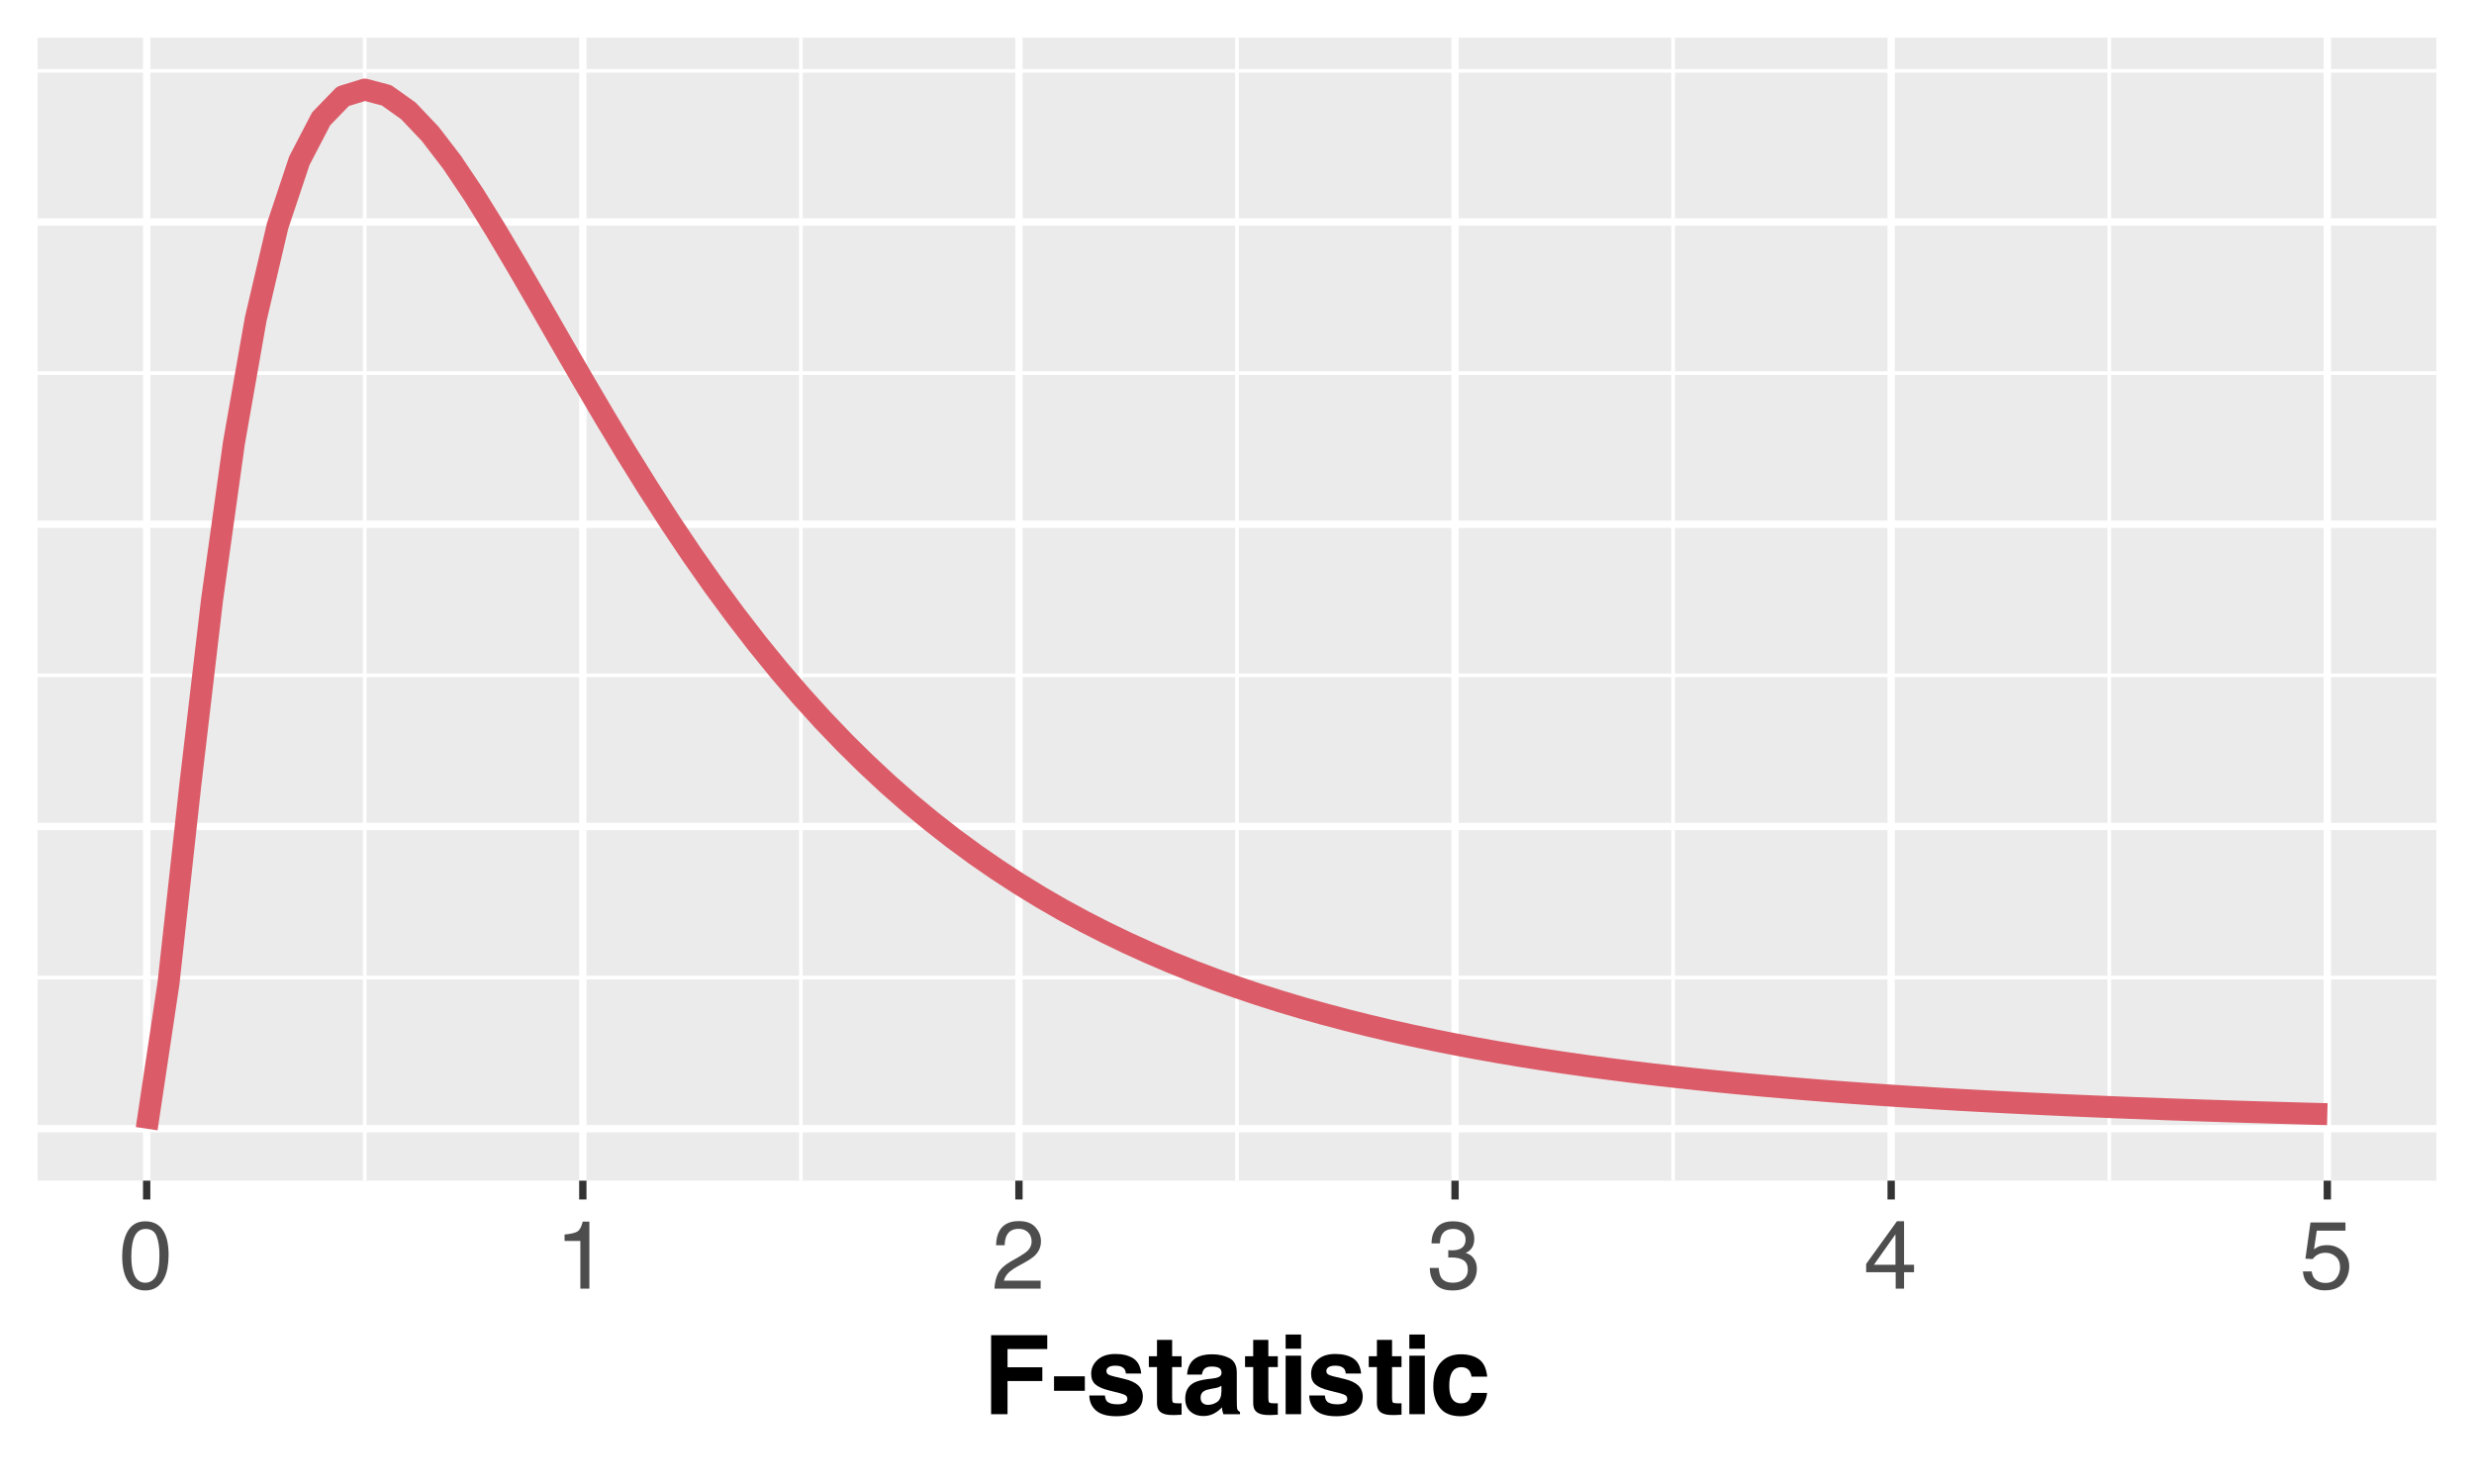
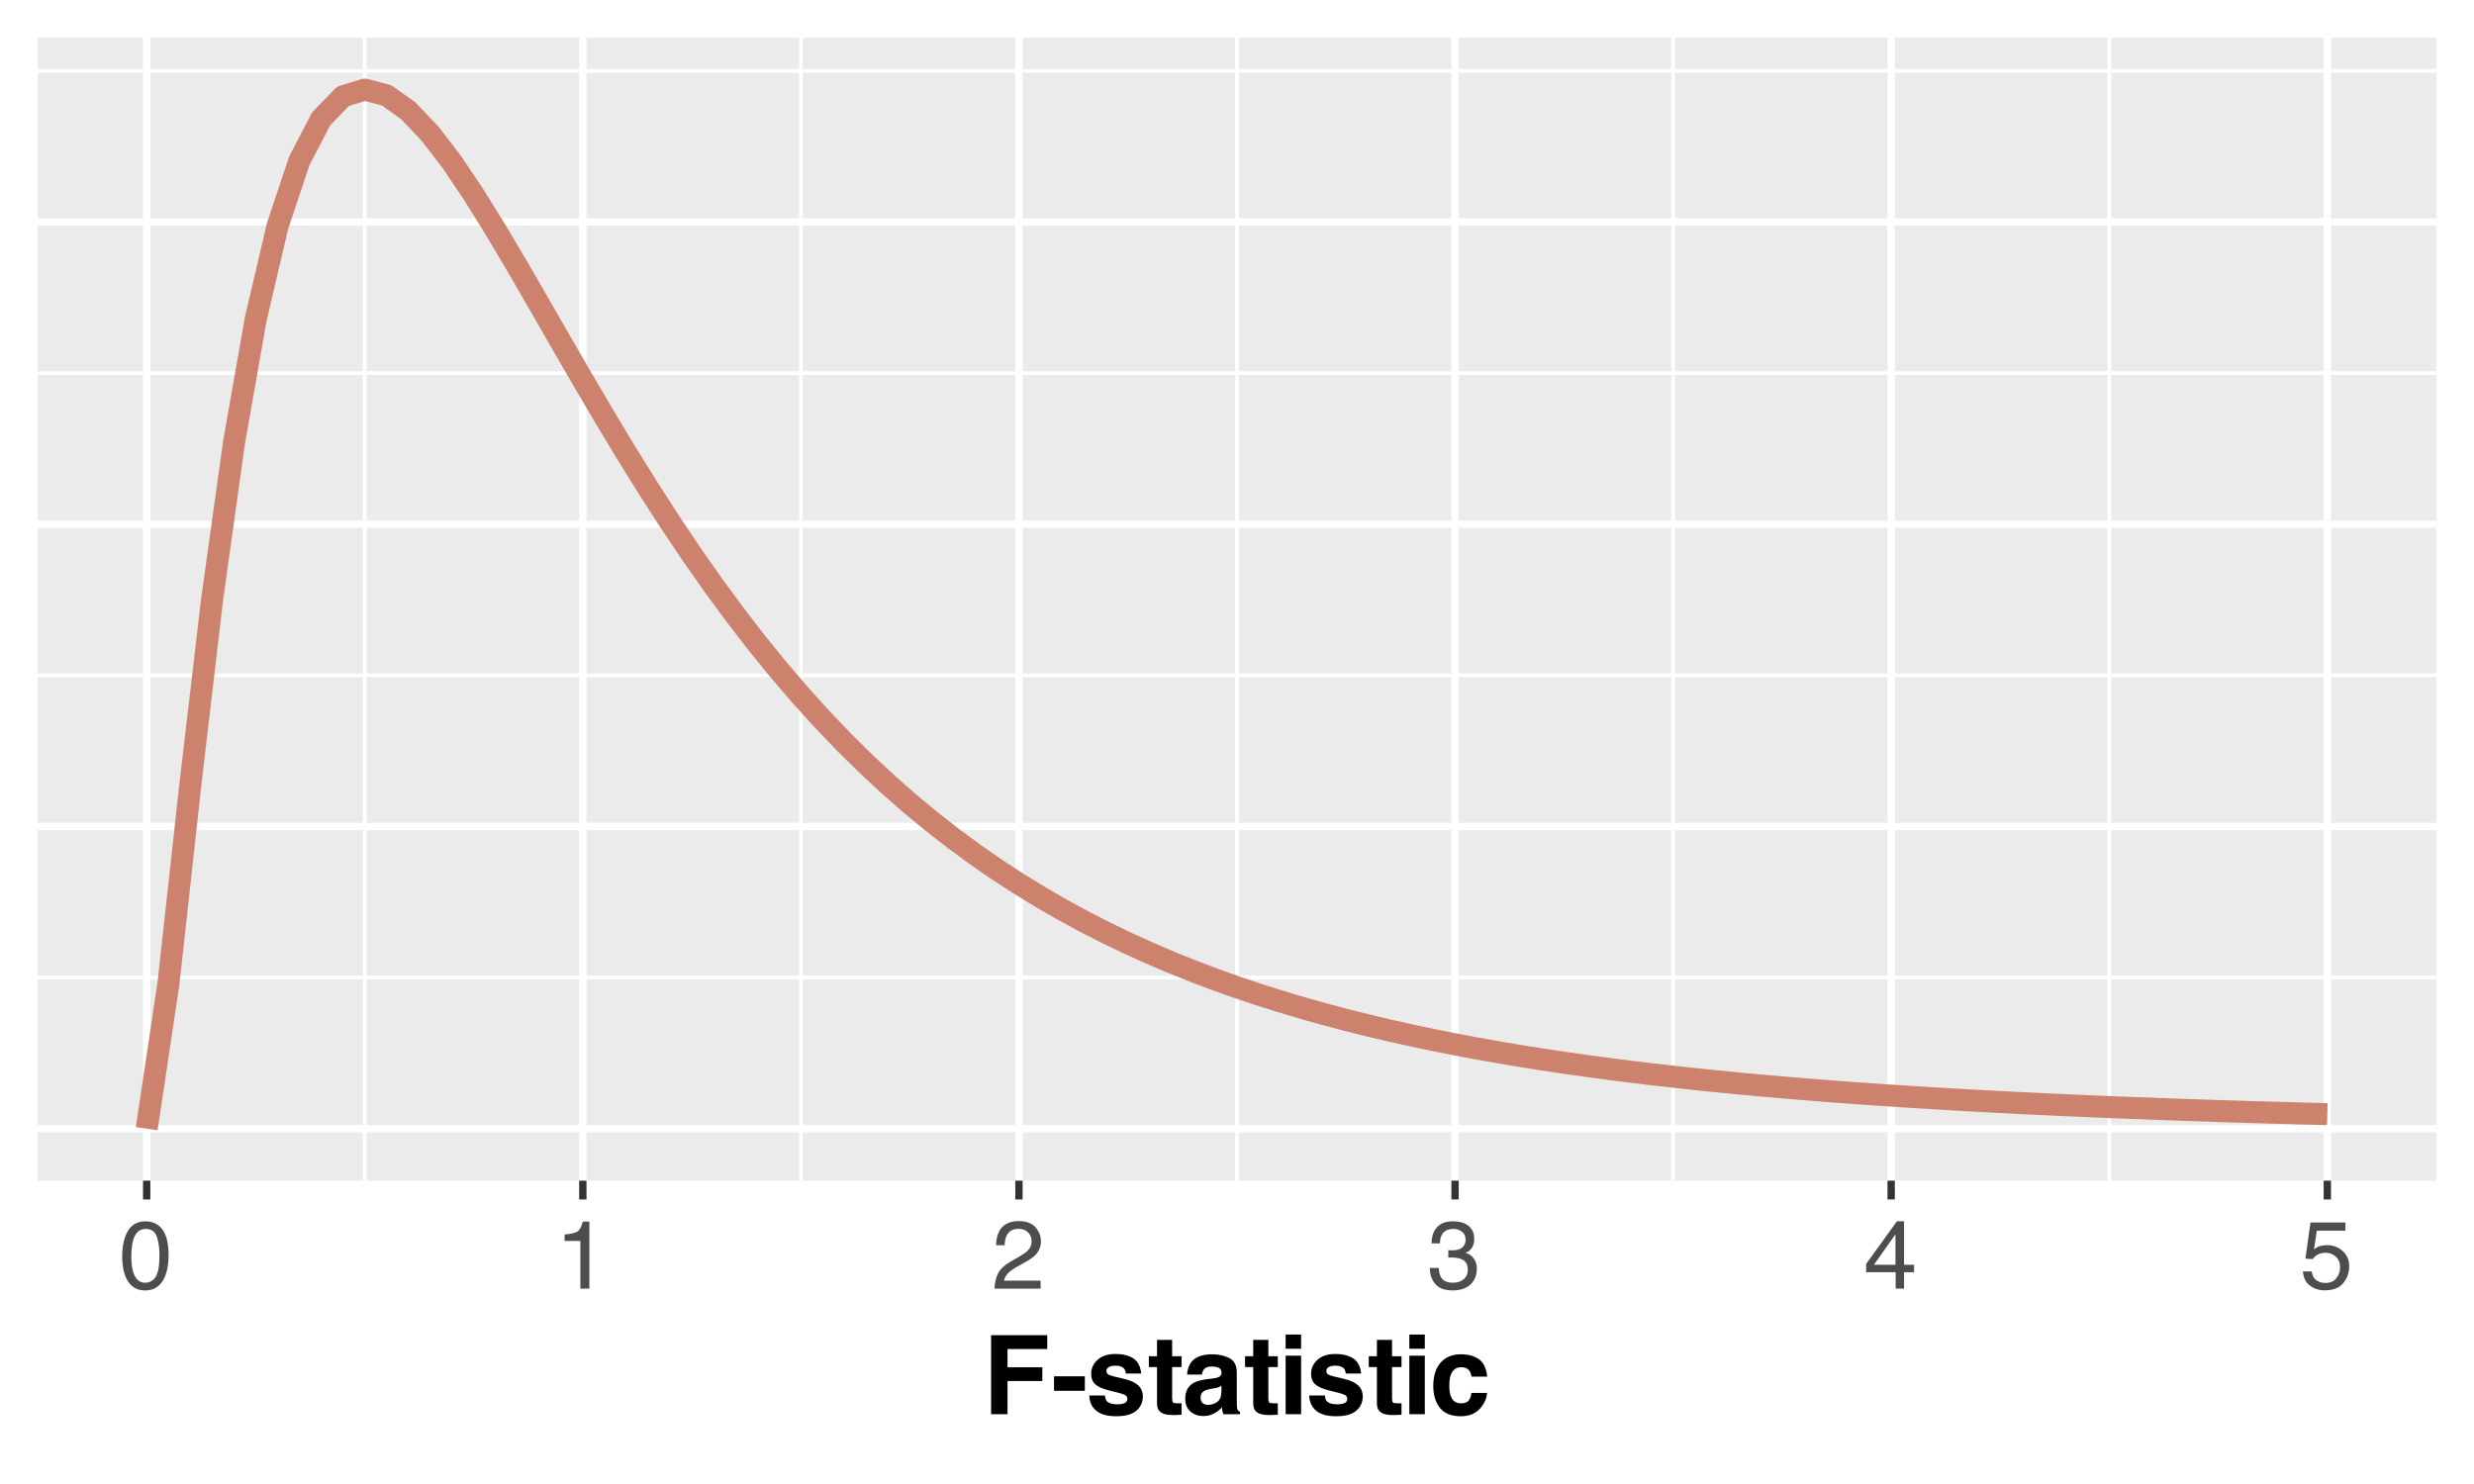
<svg xmlns="http://www.w3.org/2000/svg" xmlns:xlink="http://www.w3.org/1999/xlink" width="360" height="216" viewBox="0 0 360 216">
  <defs>
    <g>
      <g id="glyph-0-0">
        <path d="M 0.453 0 L 0.453 -10.047 L 8.422 -10.047 L 8.422 0 Z M 7.172 -1.266 L 7.172 -8.781 L 1.703 -8.781 L 1.703 -1.266 Z M 7.172 -1.266 " />
      </g>
      <g id="glyph-0-1">
        <path d="M 3.781 -9.797 C 5.051 -9.797 5.969 -9.27 6.531 -8.219 C 6.969 -7.414 7.188 -6.312 7.188 -4.906 C 7.188 -3.57 6.988 -2.473 6.594 -1.609 C 6.02 -0.359 5.082 0.266 3.781 0.266 C 2.602 0.266 1.727 -0.242 1.156 -1.266 C 0.676 -2.117 0.438 -3.266 0.438 -4.703 C 0.438 -5.805 0.582 -6.758 0.875 -7.562 C 1.406 -9.051 2.375 -9.797 3.781 -9.797 Z M 3.781 -0.859 C 4.414 -0.859 4.922 -1.141 5.297 -1.703 C 5.672 -2.266 5.859 -3.316 5.859 -4.859 C 5.859 -5.973 5.723 -6.891 5.453 -7.609 C 5.18 -8.328 4.648 -8.688 3.859 -8.688 C 3.141 -8.688 2.609 -8.344 2.266 -7.656 C 1.93 -6.977 1.766 -5.977 1.766 -4.656 C 1.766 -3.656 1.875 -2.852 2.094 -2.25 C 2.414 -1.32 2.977 -0.859 3.781 -0.859 Z M 3.781 -0.859 " />
      </g>
      <g id="glyph-0-2">
        <path d="M 1.344 -6.938 L 1.344 -7.875 C 2.227 -7.957 2.844 -8.098 3.188 -8.297 C 3.539 -8.504 3.805 -8.988 3.984 -9.75 L 4.953 -9.75 L 4.953 0 L 3.641 0 L 3.641 -6.938 Z M 1.344 -6.938 " />
      </g>
      <g id="glyph-0-3">
        <path d="M 0.438 0 C 0.477 -0.844 0.648 -1.578 0.953 -2.203 C 1.266 -2.828 1.859 -3.395 2.734 -3.906 L 4.047 -4.656 C 4.629 -5 5.039 -5.289 5.281 -5.531 C 5.656 -5.914 5.844 -6.352 5.844 -6.844 C 5.844 -7.406 5.672 -7.852 5.328 -8.188 C 4.984 -8.531 4.531 -8.703 3.969 -8.703 C 3.125 -8.703 2.539 -8.379 2.219 -7.734 C 2.039 -7.391 1.941 -6.914 1.922 -6.312 L 0.672 -6.312 C 0.691 -7.164 0.852 -7.863 1.156 -8.406 C 1.688 -9.352 2.625 -9.828 3.969 -9.828 C 5.094 -9.828 5.91 -9.52 6.422 -8.906 C 6.941 -8.301 7.203 -7.629 7.203 -6.891 C 7.203 -6.109 6.926 -5.438 6.375 -4.875 C 6.062 -4.551 5.488 -4.16 4.656 -3.703 L 3.719 -3.188 C 3.281 -2.938 2.93 -2.703 2.672 -2.484 C 2.211 -2.086 1.926 -1.645 1.812 -1.156 L 7.156 -1.156 L 7.156 0 Z M 0.438 0 " />
      </g>
      <g id="glyph-0-4">
        <path d="M 3.641 0.266 C 2.484 0.266 1.641 -0.051 1.109 -0.688 C 0.586 -1.32 0.328 -2.098 0.328 -3.016 L 1.625 -3.016 C 1.676 -2.379 1.789 -1.914 1.969 -1.625 C 2.289 -1.113 2.867 -0.859 3.703 -0.859 C 4.348 -0.859 4.867 -1.031 5.266 -1.375 C 5.66 -1.719 5.859 -2.164 5.859 -2.719 C 5.859 -3.383 5.648 -3.852 5.234 -4.125 C 4.816 -4.395 4.242 -4.531 3.516 -4.531 C 3.43 -4.531 3.348 -4.531 3.266 -4.531 C 3.18 -4.531 3.098 -4.523 3.016 -4.516 L 3.016 -5.609 C 3.141 -5.586 3.242 -5.578 3.328 -5.578 C 3.41 -5.578 3.504 -5.578 3.609 -5.578 C 4.066 -5.578 4.445 -5.648 4.75 -5.797 C 5.27 -6.047 5.531 -6.5 5.531 -7.156 C 5.531 -7.645 5.352 -8.02 5 -8.281 C 4.656 -8.551 4.254 -8.688 3.797 -8.688 C 2.973 -8.688 2.406 -8.41 2.094 -7.859 C 1.914 -7.555 1.816 -7.129 1.797 -6.578 L 0.578 -6.578 C 0.578 -7.305 0.723 -7.926 1.016 -8.438 C 1.516 -9.344 2.398 -9.797 3.672 -9.797 C 4.66 -9.797 5.426 -9.57 5.969 -9.125 C 6.52 -8.688 6.797 -8.047 6.797 -7.203 C 6.797 -6.598 6.633 -6.113 6.312 -5.75 C 6.113 -5.508 5.852 -5.328 5.531 -5.203 C 6.051 -5.055 6.453 -4.781 6.734 -4.375 C 7.023 -3.977 7.172 -3.488 7.172 -2.906 C 7.172 -1.969 6.863 -1.203 6.25 -0.609 C 5.633 -0.023 4.766 0.266 3.641 0.266 Z M 3.641 0.266 " />
      </g>
      <g id="glyph-0-5">
        <path d="M 4.625 -3.469 L 4.625 -7.906 L 1.484 -3.469 Z M 4.656 0 L 4.656 -2.391 L 0.359 -2.391 L 0.359 -3.594 L 4.844 -9.812 L 5.875 -9.812 L 5.875 -3.469 L 7.328 -3.469 L 7.328 -2.391 L 5.875 -2.391 L 5.875 0 Z M 4.656 0 " />
      </g>
      <g id="glyph-0-6">
        <path d="M 1.734 -2.5 C 1.816 -1.789 2.141 -1.305 2.703 -1.047 C 2.992 -0.898 3.332 -0.828 3.719 -0.828 C 4.445 -0.828 4.984 -1.062 5.328 -1.531 C 5.68 -2 5.859 -2.516 5.859 -3.078 C 5.859 -3.766 5.648 -4.289 5.234 -4.656 C 4.816 -5.031 4.316 -5.219 3.734 -5.219 C 3.316 -5.219 2.953 -5.133 2.641 -4.969 C 2.336 -4.812 2.082 -4.586 1.875 -4.297 L 0.812 -4.359 L 1.547 -9.625 L 6.641 -9.625 L 6.641 -8.438 L 2.469 -8.438 L 2.062 -5.719 C 2.289 -5.883 2.504 -6.016 2.703 -6.109 C 3.066 -6.254 3.488 -6.328 3.969 -6.328 C 4.863 -6.328 5.625 -6.035 6.25 -5.453 C 6.875 -4.879 7.188 -4.148 7.188 -3.266 C 7.188 -2.336 6.898 -1.52 6.328 -0.812 C 5.754 -0.102 4.844 0.25 3.594 0.25 C 2.801 0.25 2.098 0.023 1.484 -0.422 C 0.867 -0.867 0.523 -1.562 0.453 -2.5 Z M 1.734 -2.5 " />
      </g>
      <g id="glyph-1-0">
        <path d="M 1.203 -11.516 L 10.484 -11.516 L 10.484 0 L 1.203 0 Z M 9.047 -1.438 L 9.047 -10.078 L 2.641 -10.078 L 2.641 -1.438 Z M 9.047 -1.438 " />
      </g>
      <g id="glyph-1-1">
        <path d="M 9.391 -9.484 L 3.609 -9.484 L 3.609 -6.828 L 8.672 -6.828 L 8.672 -4.828 L 3.609 -4.828 L 3.609 0 L 1.219 0 L 1.219 -11.5 L 9.391 -11.5 Z M 9.391 -9.484 " />
      </g>
      <g id="glyph-1-2">
        <path d="M 0.375 -5.516 L 4.859 -5.516 L 4.859 -3.406 L 0.375 -3.406 Z M 0.375 -5.516 " />
      </g>
      <g id="glyph-1-3">
        <path d="M 6.906 -8.125 C 7.57 -7.695 7.957 -6.961 8.062 -5.922 L 5.828 -5.922 C 5.797 -6.211 5.719 -6.441 5.594 -6.609 C 5.344 -6.91 4.926 -7.062 4.344 -7.062 C 3.852 -7.062 3.504 -6.984 3.297 -6.828 C 3.098 -6.68 3 -6.504 3 -6.297 C 3 -6.047 3.109 -5.863 3.328 -5.75 C 3.547 -5.625 4.316 -5.414 5.641 -5.125 C 6.523 -4.914 7.191 -4.602 7.641 -4.188 C 8.078 -3.758 8.297 -3.223 8.297 -2.578 C 8.297 -1.734 7.977 -1.039 7.344 -0.5 C 6.719 0.031 5.75 0.297 4.438 0.297 C 3.102 0.297 2.113 0.016 1.469 -0.547 C 0.832 -1.117 0.516 -1.844 0.516 -2.719 L 2.781 -2.719 C 2.82 -2.32 2.922 -2.039 3.078 -1.875 C 3.359 -1.582 3.867 -1.438 4.609 -1.438 C 5.047 -1.438 5.395 -1.5 5.656 -1.625 C 5.914 -1.758 6.047 -1.957 6.047 -2.219 C 6.047 -2.469 5.941 -2.656 5.734 -2.781 C 5.523 -2.914 4.75 -3.141 3.406 -3.453 C 2.445 -3.691 1.77 -3.992 1.375 -4.359 C 0.977 -4.711 0.781 -5.223 0.781 -5.891 C 0.781 -6.672 1.086 -7.344 1.703 -7.906 C 2.316 -8.477 3.188 -8.766 4.312 -8.766 C 5.375 -8.766 6.238 -8.551 6.906 -8.125 Z M 6.906 -8.125 " />
      </g>
      <g id="glyph-1-4">
        <path d="M 4.938 -1.594 L 4.938 0.078 L 3.891 0.125 C 2.836 0.156 2.117 -0.031 1.734 -0.438 C 1.484 -0.688 1.359 -1.078 1.359 -1.609 L 1.359 -6.859 L 0.172 -6.859 L 0.172 -8.438 L 1.359 -8.438 L 1.359 -10.812 L 3.562 -10.812 L 3.562 -8.438 L 4.938 -8.438 L 4.938 -6.859 L 3.562 -6.859 L 3.562 -2.359 C 3.562 -2.004 3.602 -1.785 3.688 -1.703 C 3.781 -1.617 4.051 -1.578 4.5 -1.578 C 4.57 -1.578 4.645 -1.578 4.719 -1.578 C 4.789 -1.578 4.863 -1.582 4.938 -1.594 Z M 4.938 -1.594 " />
      </g>
      <g id="glyph-1-5">
        <path d="M 1.359 -7.594 C 1.953 -8.344 2.961 -8.719 4.391 -8.719 C 5.328 -8.719 6.156 -8.535 6.875 -8.172 C 7.602 -7.797 7.969 -7.098 7.969 -6.078 L 7.969 -2.172 C 7.969 -1.898 7.973 -1.57 7.984 -1.188 C 7.992 -0.895 8.035 -0.695 8.109 -0.594 C 8.18 -0.488 8.289 -0.398 8.438 -0.328 L 8.438 0 L 6.016 0 C 5.953 -0.176 5.906 -0.336 5.875 -0.484 C 5.852 -0.641 5.832 -0.812 5.812 -1 C 5.508 -0.664 5.156 -0.383 4.75 -0.156 C 4.27 0.125 3.727 0.266 3.125 0.266 C 2.352 0.266 1.719 0.047 1.219 -0.391 C 0.719 -0.836 0.469 -1.461 0.469 -2.266 C 0.469 -3.316 0.867 -4.078 1.672 -4.547 C 2.117 -4.797 2.77 -4.977 3.625 -5.094 L 4.391 -5.188 C 4.797 -5.238 5.086 -5.301 5.266 -5.375 C 5.586 -5.508 5.75 -5.723 5.75 -6.016 C 5.75 -6.359 5.625 -6.598 5.375 -6.734 C 5.133 -6.867 4.781 -6.938 4.312 -6.938 C 3.789 -6.938 3.422 -6.805 3.203 -6.547 C 3.047 -6.348 2.941 -6.086 2.891 -5.766 L 0.734 -5.766 C 0.785 -6.504 0.992 -7.113 1.359 -7.594 Z M 3.016 -1.609 C 3.223 -1.441 3.477 -1.359 3.781 -1.359 C 4.258 -1.359 4.703 -1.5 5.109 -1.781 C 5.516 -2.062 5.723 -2.57 5.734 -3.312 L 5.734 -4.141 C 5.598 -4.055 5.457 -3.984 5.312 -3.922 C 5.164 -3.867 4.969 -3.82 4.719 -3.781 L 4.219 -3.688 C 3.75 -3.602 3.414 -3.5 3.219 -3.375 C 2.875 -3.176 2.703 -2.863 2.703 -2.438 C 2.703 -2.051 2.805 -1.773 3.016 -1.609 Z M 3.016 -1.609 " />
      </g>
      <g id="glyph-1-6">
        <path d="M 3.328 -8.516 L 3.328 0 L 1.078 0 L 1.078 -8.516 Z M 3.328 -11.594 L 3.328 -9.531 L 1.078 -9.531 L 1.078 -11.594 Z M 3.328 -11.594 " />
      </g>
      <g id="glyph-1-7">
        <path d="M 8.406 -5.469 L 6.125 -5.469 C 6.082 -5.781 5.977 -6.066 5.812 -6.328 C 5.562 -6.672 5.172 -6.844 4.641 -6.844 C 3.891 -6.844 3.379 -6.469 3.109 -5.719 C 2.961 -5.32 2.891 -4.797 2.891 -4.141 C 2.891 -3.516 2.961 -3.016 3.109 -2.641 C 3.367 -1.93 3.867 -1.578 4.609 -1.578 C 5.129 -1.578 5.5 -1.719 5.719 -2 C 5.938 -2.281 6.066 -2.645 6.109 -3.094 L 8.391 -3.094 C 8.336 -2.414 8.094 -1.773 7.656 -1.172 C 6.957 -0.191 5.922 0.297 4.547 0.297 C 3.18 0.297 2.176 -0.109 1.531 -0.922 C 0.883 -1.734 0.562 -2.789 0.562 -4.094 C 0.562 -5.551 0.914 -6.688 1.625 -7.5 C 2.344 -8.312 3.328 -8.719 4.578 -8.719 C 5.648 -8.719 6.523 -8.477 7.203 -8 C 7.879 -7.52 8.281 -6.676 8.406 -5.469 Z M 8.406 -5.469 " />
      </g>
    </g>
    <clipPath id="clip-0">
      <path clip-rule="nonzero" d="M 5.48 5.48 L 354.523 5.48 L 354.523 171.852 L 5.48 171.852 Z M 5.48 5.48 " />
    </clipPath>
    <clipPath id="clip-1">
      <path clip-rule="nonzero" d="M 5.48 142 L 354.523 142 L 354.523 143 L 5.48 143 Z M 5.48 142 " />
    </clipPath>
    <clipPath id="clip-2">
      <path clip-rule="nonzero" d="M 5.48 98 L 354.523 98 L 354.523 99 L 5.48 99 Z M 5.48 98 " />
    </clipPath>
    <clipPath id="clip-3">
      <path clip-rule="nonzero" d="M 5.48 54 L 354.523 54 L 354.523 55 L 5.48 55 Z M 5.48 54 " />
    </clipPath>
    <clipPath id="clip-4">
      <path clip-rule="nonzero" d="M 5.48 10 L 354.523 10 L 354.523 11 L 5.48 11 Z M 5.48 10 " />
    </clipPath>
    <clipPath id="clip-5">
      <path clip-rule="nonzero" d="M 52 5.48 L 54 5.48 L 54 171.852 L 52 171.852 Z M 52 5.48 " />
    </clipPath>
    <clipPath id="clip-6">
      <path clip-rule="nonzero" d="M 116 5.48 L 117 5.48 L 117 171.852 L 116 171.852 Z M 116 5.48 " />
    </clipPath>
    <clipPath id="clip-7">
      <path clip-rule="nonzero" d="M 179 5.48 L 181 5.48 L 181 171.852 L 179 171.852 Z M 179 5.48 " />
    </clipPath>
    <clipPath id="clip-8">
      <path clip-rule="nonzero" d="M 243 5.48 L 244 5.48 L 244 171.852 L 243 171.852 Z M 243 5.48 " />
    </clipPath>
    <clipPath id="clip-9">
      <path clip-rule="nonzero" d="M 306 5.48 L 308 5.48 L 308 171.852 L 306 171.852 Z M 306 5.48 " />
    </clipPath>
    <clipPath id="clip-10">
      <path clip-rule="nonzero" d="M 5.48 163 L 354.523 163 L 354.523 165 L 5.48 165 Z M 5.48 163 " />
    </clipPath>
    <clipPath id="clip-11">
      <path clip-rule="nonzero" d="M 5.48 119 L 354.523 119 L 354.523 121 L 5.48 121 Z M 5.48 119 " />
    </clipPath>
    <clipPath id="clip-12">
      <path clip-rule="nonzero" d="M 5.48 75 L 354.523 75 L 354.523 77 L 5.48 77 Z M 5.48 75 " />
    </clipPath>
    <clipPath id="clip-13">
      <path clip-rule="nonzero" d="M 5.48 31 L 354.523 31 L 354.523 33 L 5.48 33 Z M 5.48 31 " />
    </clipPath>
    <clipPath id="clip-14">
      <path clip-rule="nonzero" d="M 20 5.48 L 22 5.48 L 22 171.852 L 20 171.852 Z M 20 5.48 " />
    </clipPath>
    <clipPath id="clip-15">
      <path clip-rule="nonzero" d="M 84 5.48 L 86 5.48 L 86 171.852 L 84 171.852 Z M 84 5.48 " />
    </clipPath>
    <clipPath id="clip-16">
      <path clip-rule="nonzero" d="M 147 5.48 L 149 5.48 L 149 171.852 L 147 171.852 Z M 147 5.48 " />
    </clipPath>
    <clipPath id="clip-17">
      <path clip-rule="nonzero" d="M 211 5.48 L 213 5.48 L 213 171.852 L 211 171.852 Z M 211 5.48 " />
    </clipPath>
    <clipPath id="clip-18">
      <path clip-rule="nonzero" d="M 274 5.48 L 276 5.48 L 276 171.852 L 274 171.852 Z M 274 5.48 " />
    </clipPath>
    <clipPath id="clip-19">
      <path clip-rule="nonzero" d="M 338 5.48 L 340 5.48 L 340 171.852 L 338 171.852 Z M 338 5.48 " />
    </clipPath>
  </defs>
  <rect x="-36" y="-21.6" width="432" height="259.2" fill="rgb(100%, 100%, 100%)" fill-opacity="1" />
  <rect x="-36" y="-21.6" width="432" height="259.2" fill="rgb(100%, 100%, 100%)" fill-opacity="1" />
  <path fill="none" stroke-width="1.067" stroke-linecap="round" stroke-linejoin="round" stroke="rgb(100%, 100%, 100%)" stroke-opacity="1" stroke-miterlimit="10" d="M 0 216 L 360 216 L 360 0 L 0 0 Z M 0 216 " />
  <g clip-path="url(#clip-0)">
    <path fill-rule="nonzero" fill="rgb(92.157%, 92.157%, 92.157%)" fill-opacity="1" d="M 5.48 171.848 L 354.523 171.848 L 354.523 5.477 L 5.48 5.477 Z M 5.48 171.848 " />
  </g>
  <g clip-path="url(#clip-1)">
    <path fill="none" stroke-width="0.533" stroke-linecap="butt" stroke-linejoin="round" stroke="rgb(100%, 100%, 100%)" stroke-opacity="1" stroke-miterlimit="10" d="M 5.48 142.293 L 354.52 142.293 " />
  </g>
  <g clip-path="url(#clip-2)">
    <path fill="none" stroke-width="0.533" stroke-linecap="butt" stroke-linejoin="round" stroke="rgb(100%, 100%, 100%)" stroke-opacity="1" stroke-miterlimit="10" d="M 5.48 98.301 L 354.52 98.301 " />
  </g>
  <g clip-path="url(#clip-3)">
    <path fill="none" stroke-width="0.533" stroke-linecap="butt" stroke-linejoin="round" stroke="rgb(100%, 100%, 100%)" stroke-opacity="1" stroke-miterlimit="10" d="M 5.48 54.309 L 354.52 54.309 " />
  </g>
  <g clip-path="url(#clip-4)">
    <path fill="none" stroke-width="0.533" stroke-linecap="butt" stroke-linejoin="round" stroke="rgb(100%, 100%, 100%)" stroke-opacity="1" stroke-miterlimit="10" d="M 5.48 10.316 L 354.52 10.316 " />
  </g>
  <g clip-path="url(#clip-5)">
    <path fill="none" stroke-width="0.533" stroke-linecap="butt" stroke-linejoin="round" stroke="rgb(100%, 100%, 100%)" stroke-opacity="1" stroke-miterlimit="10" d="M 53.074 171.848 L 53.074 5.48 " />
  </g>
  <g clip-path="url(#clip-6)">
    <path fill="none" stroke-width="0.533" stroke-linecap="butt" stroke-linejoin="round" stroke="rgb(100%, 100%, 100%)" stroke-opacity="1" stroke-miterlimit="10" d="M 116.539 171.848 L 116.539 5.48 " />
  </g>
  <g clip-path="url(#clip-7)">
    <path fill="none" stroke-width="0.533" stroke-linecap="butt" stroke-linejoin="round" stroke="rgb(100%, 100%, 100%)" stroke-opacity="1" stroke-miterlimit="10" d="M 180 171.848 L 180 5.48 " />
  </g>
  <g clip-path="url(#clip-8)">
    <path fill="none" stroke-width="0.533" stroke-linecap="butt" stroke-linejoin="round" stroke="rgb(100%, 100%, 100%)" stroke-opacity="1" stroke-miterlimit="10" d="M 243.461 171.848 L 243.461 5.48 " />
  </g>
  <g clip-path="url(#clip-9)">
    <path fill="none" stroke-width="0.533" stroke-linecap="butt" stroke-linejoin="round" stroke="rgb(100%, 100%, 100%)" stroke-opacity="1" stroke-miterlimit="10" d="M 306.926 171.848 L 306.926 5.48 " />
  </g>
  <g clip-path="url(#clip-10)">
    <path fill="none" stroke-width="1.067" stroke-linecap="butt" stroke-linejoin="round" stroke="rgb(100%, 100%, 100%)" stroke-opacity="1" stroke-miterlimit="10" d="M 5.48 164.285 L 354.52 164.285 " />
  </g>
  <g clip-path="url(#clip-11)">
    <path fill="none" stroke-width="1.067" stroke-linecap="butt" stroke-linejoin="round" stroke="rgb(100%, 100%, 100%)" stroke-opacity="1" stroke-miterlimit="10" d="M 5.48 120.297 L 354.52 120.297 " />
  </g>
  <g clip-path="url(#clip-12)">
    <path fill="none" stroke-width="1.067" stroke-linecap="butt" stroke-linejoin="round" stroke="rgb(100%, 100%, 100%)" stroke-opacity="1" stroke-miterlimit="10" d="M 5.48 76.305 L 354.52 76.305 " />
  </g>
  <g clip-path="url(#clip-13)">
    <path fill="none" stroke-width="1.067" stroke-linecap="butt" stroke-linejoin="round" stroke="rgb(100%, 100%, 100%)" stroke-opacity="1" stroke-miterlimit="10" d="M 5.48 32.312 L 354.52 32.312 " />
  </g>
  <g clip-path="url(#clip-14)">
    <path fill="none" stroke-width="1.067" stroke-linecap="butt" stroke-linejoin="round" stroke="rgb(100%, 100%, 100%)" stroke-opacity="1" stroke-miterlimit="10" d="M 21.344 171.848 L 21.344 5.48 " />
  </g>
  <g clip-path="url(#clip-15)">
    <path fill="none" stroke-width="1.067" stroke-linecap="butt" stroke-linejoin="round" stroke="rgb(100%, 100%, 100%)" stroke-opacity="1" stroke-miterlimit="10" d="M 84.809 171.848 L 84.809 5.48 " />
  </g>
  <g clip-path="url(#clip-16)">
    <path fill="none" stroke-width="1.067" stroke-linecap="butt" stroke-linejoin="round" stroke="rgb(100%, 100%, 100%)" stroke-opacity="1" stroke-miterlimit="10" d="M 148.27 171.848 L 148.27 5.48 " />
  </g>
  <g clip-path="url(#clip-17)">
    <path fill="none" stroke-width="1.067" stroke-linecap="butt" stroke-linejoin="round" stroke="rgb(100%, 100%, 100%)" stroke-opacity="1" stroke-miterlimit="10" d="M 211.73 171.848 L 211.73 5.48 " />
  </g>
  <g clip-path="url(#clip-18)">
    <path fill="none" stroke-width="1.067" stroke-linecap="butt" stroke-linejoin="round" stroke="rgb(100%, 100%, 100%)" stroke-opacity="1" stroke-miterlimit="10" d="M 275.191 171.848 L 275.191 5.48 " />
  </g>
  <g clip-path="url(#clip-19)">
    <path fill="none" stroke-width="1.067" stroke-linecap="butt" stroke-linejoin="round" stroke="rgb(100%, 100%, 100%)" stroke-opacity="1" stroke-miterlimit="10" d="M 338.656 171.848 L 338.656 5.48 " />
  </g>
-   <path fill="none" stroke-width="3.201" stroke-linecap="butt" stroke-linejoin="round" stroke="rgb(85.882%, 36.078%, 40.784%)" stroke-opacity="1" stroke-miterlimit="10" d="M 21.344 164.285 L 24.52 143.102 L 27.691 114.27 L 30.863 87.262 L 34.039 64.48 L 37.211 46.441 L 40.383 32.914 L 43.559 23.398 L 46.73 17.297 L 49.902 14.023 L 53.074 13.043 L 56.25 13.879 L 59.422 16.137 L 62.594 19.477 L 65.77 23.617 L 68.941 28.34 L 72.113 33.453 L 75.289 38.809 L 78.461 44.293 L 81.633 49.816 L 84.809 55.301 L 87.98 60.699 L 91.152 65.965 L 94.328 71.07 L 97.5 75.996 L 100.672 80.723 L 103.844 85.25 L 107.02 89.566 L 110.191 93.676 L 113.363 97.578 L 116.539 101.277 L 119.711 104.781 L 122.883 108.094 L 126.059 111.223 L 129.23 114.176 L 132.402 116.961 L 135.578 119.586 L 138.75 122.062 L 141.922 124.391 L 145.098 126.586 L 148.27 128.652 L 151.441 130.598 L 154.613 132.43 L 157.789 134.152 L 160.961 135.773 L 164.133 137.301 L 167.309 138.738 L 170.48 140.094 L 173.652 141.367 L 176.828 142.57 L 180 143.699 L 183.172 144.766 L 186.348 145.77 L 189.52 146.719 L 192.691 147.609 L 195.867 148.453 L 199.039 149.25 L 202.211 150 L 205.387 150.707 L 208.559 151.375 L 211.73 152.008 L 214.902 152.605 L 218.078 153.168 L 221.25 153.703 L 224.422 154.207 L 227.598 154.684 L 230.77 155.137 L 233.941 155.562 L 237.117 155.969 L 240.289 156.352 L 243.461 156.715 L 246.637 157.062 L 249.809 157.387 L 252.98 157.699 L 256.156 157.992 L 259.328 158.27 L 262.5 158.535 L 265.672 158.789 L 268.848 159.027 L 272.02 159.254 L 275.191 159.469 L 278.367 159.676 L 281.539 159.871 L 284.711 160.059 L 287.887 160.234 L 291.059 160.402 L 294.23 160.562 L 297.406 160.715 L 300.578 160.863 L 303.75 161 L 306.926 161.133 L 310.098 161.262 L 316.441 161.496 L 319.617 161.605 L 322.789 161.711 L 325.961 161.812 L 329.137 161.906 L 335.48 162.086 L 338.656 162.168 " />
+   <path fill="none" stroke-width="3.201" stroke-linecap="butt" stroke-linejoin="round" stroke="rgb(80.392%, 50.98%, 43.137%)" stroke-opacity="1" stroke-miterlimit="10" d="M 21.344 164.285 L 24.52 143.102 L 27.691 114.27 L 30.863 87.262 L 34.039 64.48 L 37.211 46.441 L 40.383 32.914 L 43.559 23.398 L 46.73 17.297 L 49.902 14.023 L 53.074 13.043 L 56.25 13.879 L 59.422 16.137 L 62.594 19.477 L 65.77 23.617 L 68.941 28.34 L 72.113 33.453 L 75.289 38.809 L 78.461 44.293 L 81.633 49.816 L 84.809 55.301 L 87.98 60.699 L 91.152 65.965 L 94.328 71.07 L 97.5 75.996 L 100.672 80.723 L 103.844 85.25 L 107.02 89.566 L 110.191 93.676 L 113.363 97.578 L 116.539 101.277 L 119.711 104.781 L 122.883 108.094 L 126.059 111.223 L 129.23 114.176 L 132.402 116.961 L 135.578 119.586 L 138.75 122.062 L 141.922 124.391 L 145.098 126.586 L 148.27 128.652 L 151.441 130.598 L 154.613 132.43 L 157.789 134.152 L 160.961 135.773 L 164.133 137.301 L 167.309 138.738 L 170.48 140.094 L 173.652 141.367 L 176.828 142.57 L 180 143.699 L 183.172 144.766 L 186.348 145.77 L 189.52 146.719 L 192.691 147.609 L 195.867 148.453 L 199.039 149.25 L 202.211 150 L 205.387 150.707 L 208.559 151.375 L 211.73 152.008 L 214.902 152.605 L 218.078 153.168 L 221.25 153.703 L 224.422 154.207 L 227.598 154.684 L 230.77 155.137 L 233.941 155.562 L 237.117 155.969 L 240.289 156.352 L 243.461 156.715 L 246.637 157.062 L 249.809 157.387 L 252.98 157.699 L 256.156 157.992 L 259.328 158.27 L 262.5 158.535 L 265.672 158.789 L 268.848 159.027 L 272.02 159.254 L 275.191 159.469 L 278.367 159.676 L 281.539 159.871 L 284.711 160.059 L 287.887 160.234 L 291.059 160.402 L 294.23 160.562 L 297.406 160.715 L 300.578 160.863 L 303.75 161 L 306.926 161.133 L 310.098 161.262 L 316.441 161.496 L 319.617 161.605 L 322.789 161.711 L 325.961 161.812 L 329.137 161.906 L 335.48 162.086 L 338.656 162.168 " />
  <path fill="none" stroke-width="1.067" stroke-linecap="butt" stroke-linejoin="round" stroke="rgb(20%, 20%, 20%)" stroke-opacity="1" stroke-miterlimit="10" d="M 21.344 174.59 L 21.344 171.848 " />
  <path fill="none" stroke-width="1.067" stroke-linecap="butt" stroke-linejoin="round" stroke="rgb(20%, 20%, 20%)" stroke-opacity="1" stroke-miterlimit="10" d="M 84.809 174.59 L 84.809 171.848 " />
  <path fill="none" stroke-width="1.067" stroke-linecap="butt" stroke-linejoin="round" stroke="rgb(20%, 20%, 20%)" stroke-opacity="1" stroke-miterlimit="10" d="M 148.27 174.59 L 148.27 171.848 " />
  <path fill="none" stroke-width="1.067" stroke-linecap="butt" stroke-linejoin="round" stroke="rgb(20%, 20%, 20%)" stroke-opacity="1" stroke-miterlimit="10" d="M 211.73 174.59 L 211.73 171.848 " />
  <path fill="none" stroke-width="1.067" stroke-linecap="butt" stroke-linejoin="round" stroke="rgb(20%, 20%, 20%)" stroke-opacity="1" stroke-miterlimit="10" d="M 275.191 174.59 L 275.191 171.848 " />
  <path fill="none" stroke-width="1.067" stroke-linecap="butt" stroke-linejoin="round" stroke="rgb(20%, 20%, 20%)" stroke-opacity="1" stroke-miterlimit="10" d="M 338.656 174.59 L 338.656 171.848 " />
  <g fill="rgb(30.196%, 30.196%, 30.196%)" fill-opacity="1">
    <use xlink:href="#glyph-0-1" x="17.344" y="187.562" />
  </g>
  <g fill="rgb(30.196%, 30.196%, 30.196%)" fill-opacity="1">
    <use xlink:href="#glyph-0-2" x="80.809" y="187.562" />
  </g>
  <g fill="rgb(30.196%, 30.196%, 30.196%)" fill-opacity="1">
    <use xlink:href="#glyph-0-3" x="144.27" y="187.562" />
  </g>
  <g fill="rgb(30.196%, 30.196%, 30.196%)" fill-opacity="1">
    <use xlink:href="#glyph-0-4" x="207.73" y="187.562" />
  </g>
  <g fill="rgb(30.196%, 30.196%, 30.196%)" fill-opacity="1">
    <use xlink:href="#glyph-0-5" x="271.191" y="187.562" />
  </g>
  <g fill="rgb(30.196%, 30.196%, 30.196%)" fill-opacity="1">
    <use xlink:href="#glyph-0-6" x="334.656" y="187.562" />
  </g>
  <g fill="rgb(0%, 0%, 0%)" fill-opacity="1">
    <use xlink:href="#glyph-1-1" x="143" y="205.84" />
    <use xlink:href="#glyph-1-2" x="153" y="205.84" />
    <use xlink:href="#glyph-1-3" x="158" y="205.84" />
    <use xlink:href="#glyph-1-4" x="167" y="205.84" />
    <use xlink:href="#glyph-1-5" x="172" y="205.84" />
    <use xlink:href="#glyph-1-4" x="181" y="205.84" />
    <use xlink:href="#glyph-1-6" x="186" y="205.84" />
    <use xlink:href="#glyph-1-3" x="190" y="205.84" />
    <use xlink:href="#glyph-1-4" x="199" y="205.84" />
    <use xlink:href="#glyph-1-6" x="204" y="205.84" />
    <use xlink:href="#glyph-1-7" x="208" y="205.84" />
  </g>
</svg>
